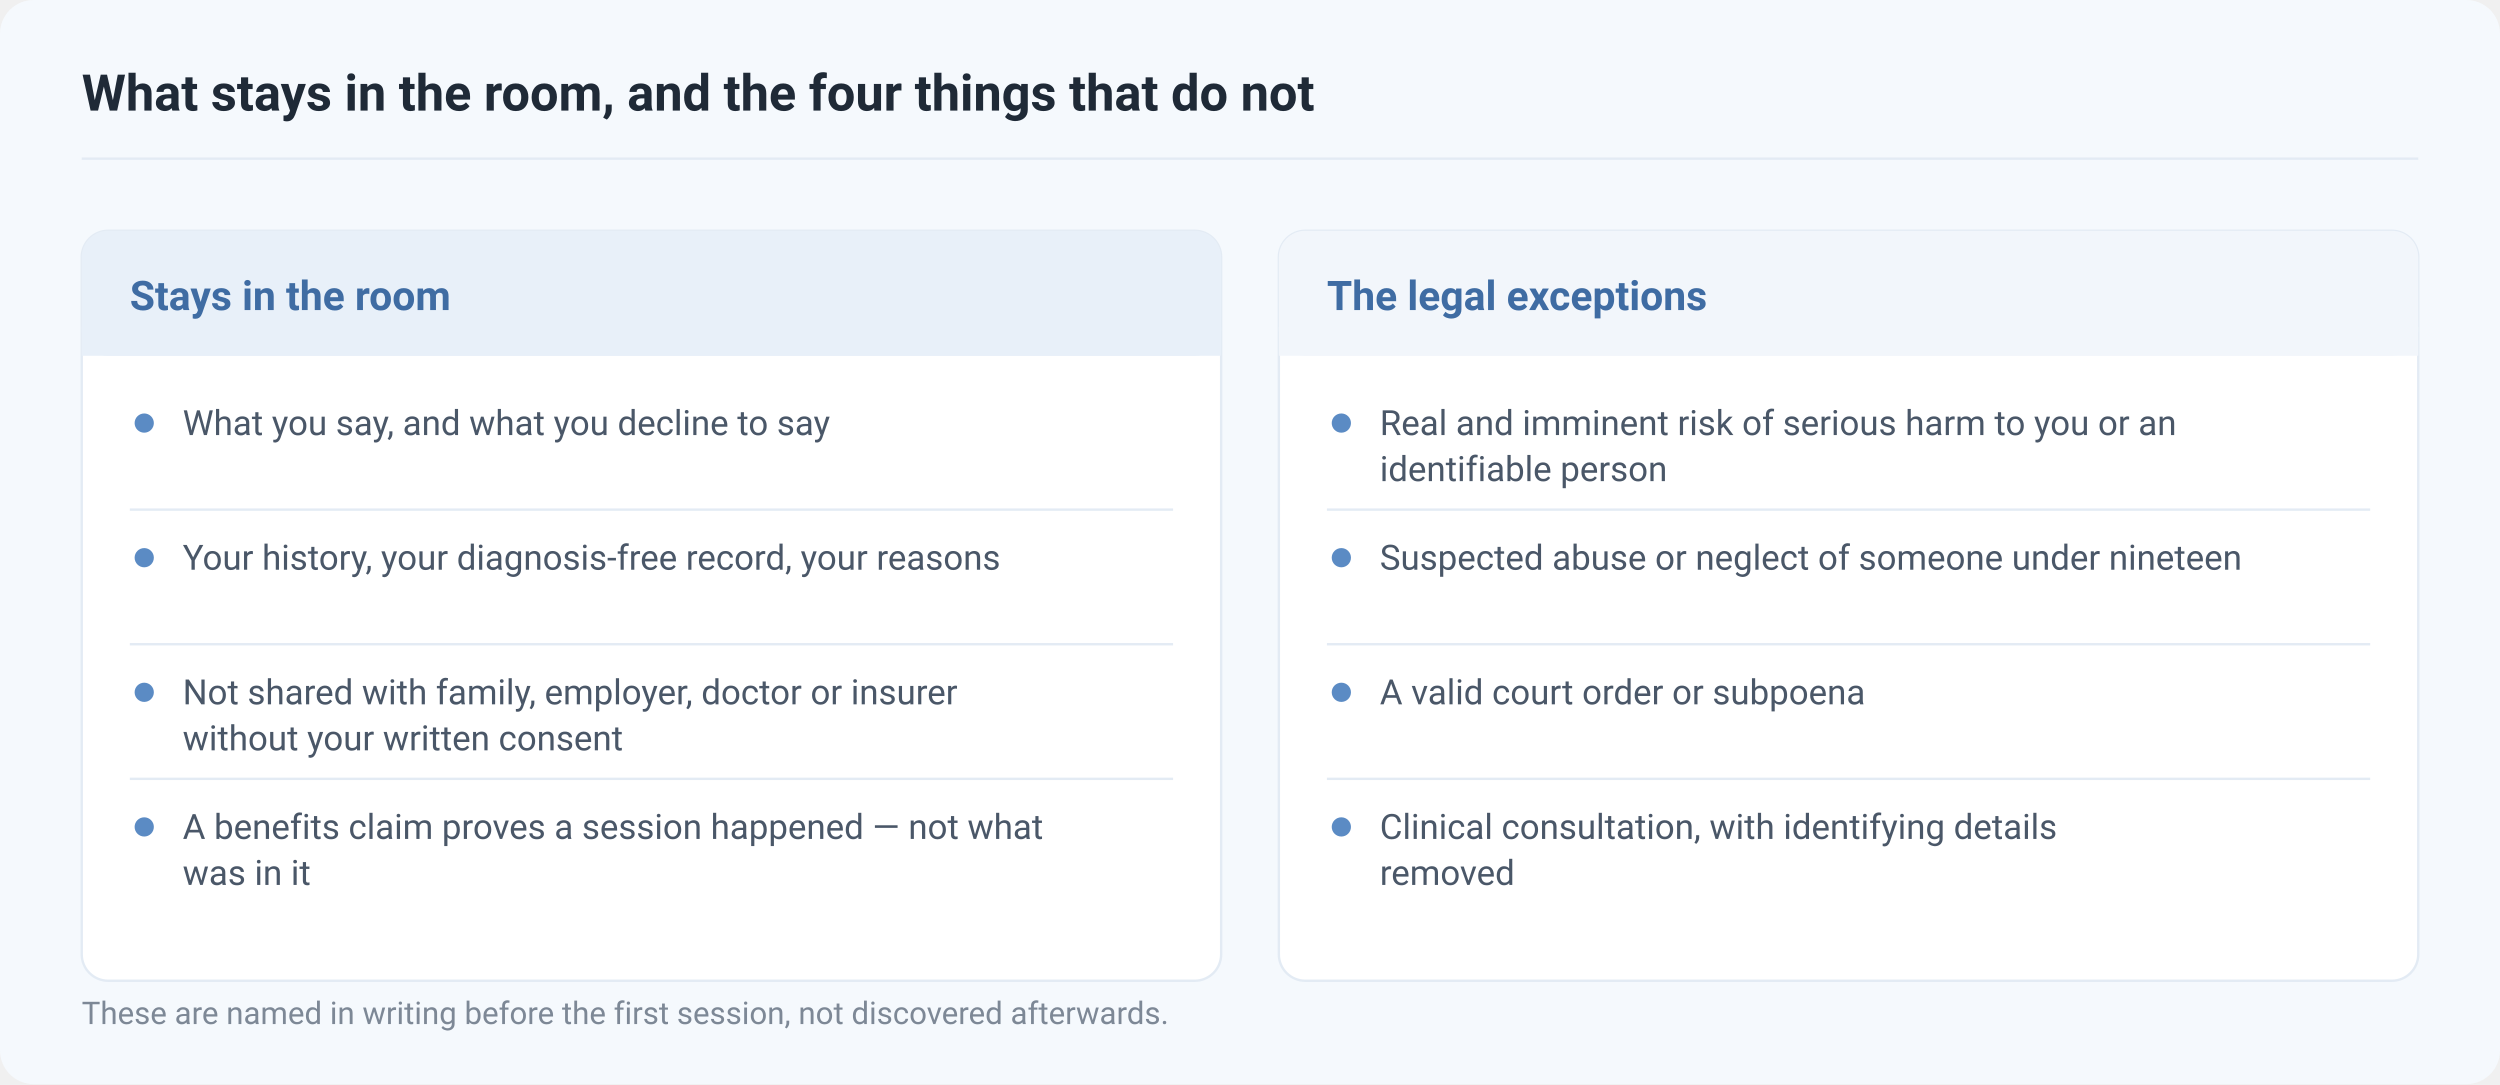
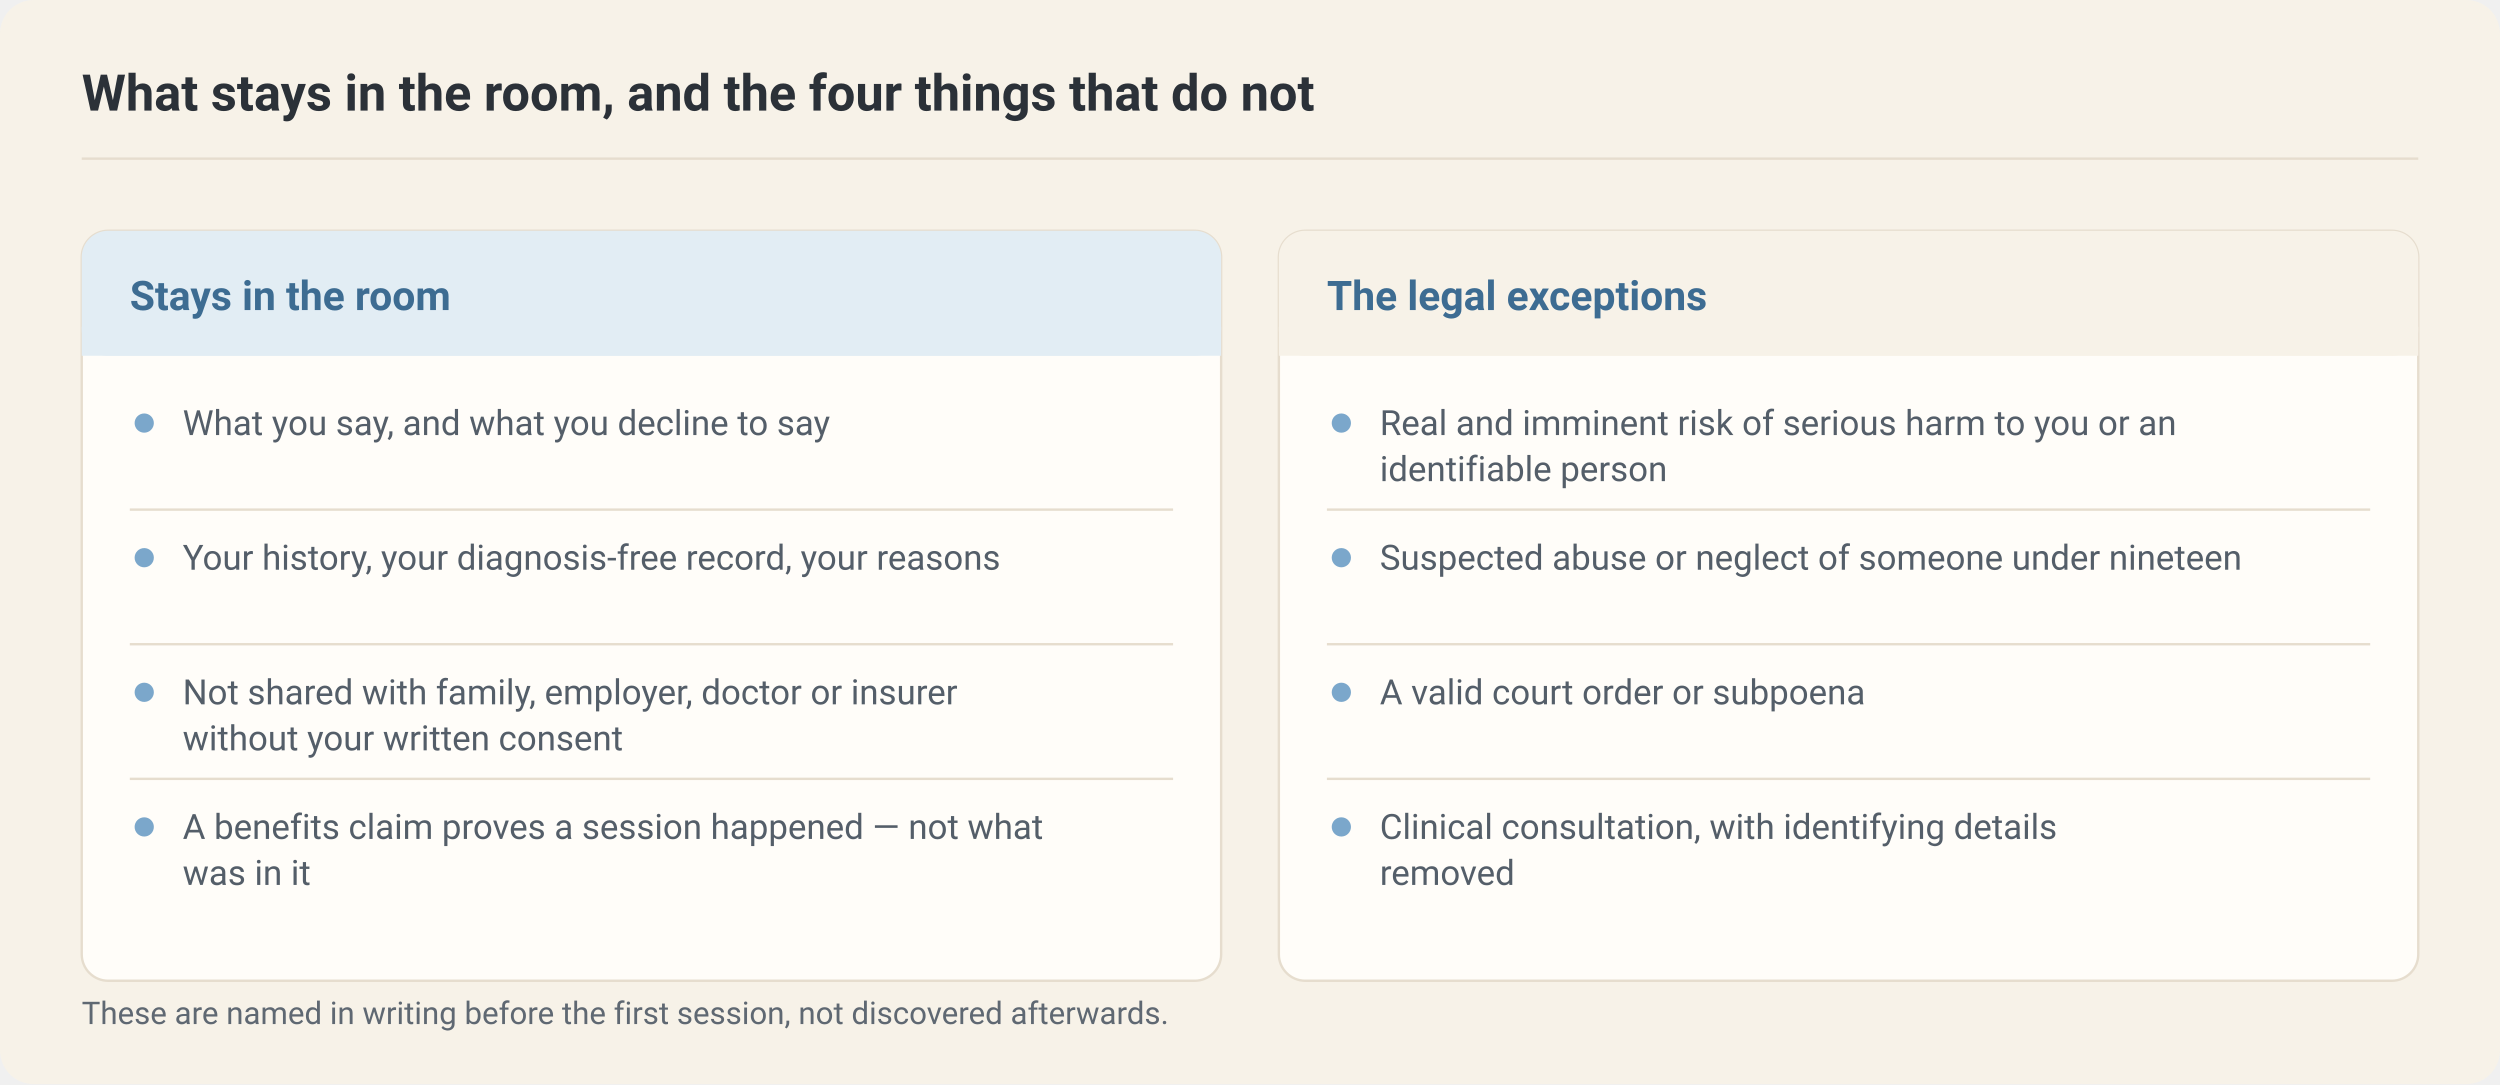
<svg xmlns="http://www.w3.org/2000/svg" viewBox="0 0 1040 451" width="1040" height="451" role="img" aria-labelledby="t d" font-family="-apple-system,BlinkMacSystemFont,'Segoe UI',Roboto,Helvetica,Arial,sans-serif">
-   <rect width="1040" height="451" rx="14" fill="#f5f9fd" />
-   <text x="34" y="46" font-size="21" font-weight="700" fill="#1f2a37">What stays in the room, and the four things that do not</text>
-   <line x1="34" y1="66" x2="1006" y2="66" stroke="#e3ebf4" />
-   <rect x="34" y="96" width="474" height="312" rx="11" fill="#ffffff" stroke="#e3ebf4" />
-   <rect x="34" y="96" width="474" height="52" rx="11" fill="#e8f0f9" />
-   <rect x="34" y="136" width="474" height="12" fill="#e8f0f9" />
-   <text x="54" y="129" font-size="17" font-weight="700" fill="#3f6ca3">Stays in the room</text>
-   <circle cx="60" cy="176" r="4" fill="#5b8bc4" />
-   <text font-size="14.5" fill="#4a5768">
+   <rect width="1040" height="451" rx="14" fill="#f7f2e8" />
+   <text x="34" y="46" font-size="21" font-weight="700" fill="#2b3138">What stays in the room, and the four things that do not</text>
+   <line x1="34" y1="66" x2="1006" y2="66" stroke="#e6ddce" />
+   <rect x="34" y="96" width="474" height="312" rx="11" fill="#fffdf9" stroke="#e6ddce" />
+   <rect x="34" y="96" width="474" height="52" rx="11" fill="#e2edf4" />
+   <rect x="34" y="136" width="474" height="12" fill="#e2edf4" />
+   <text x="54" y="129" font-size="17" font-weight="700" fill="#3d6c92">Stays in the room</text>
+   <circle cx="60" cy="176" r="4" fill="#7ba7cb" />
+   <text font-size="14.5" fill="#545e69">
    <tspan x="76" y="181">What you say, and what you decline to say</tspan>
  </text>
-   <line x1="54" y1="212" x2="488" y2="212" stroke="#e3ebf4" />
-   <circle cx="60" cy="232" r="4" fill="#5b8bc4" />
-   <text font-size="14.5" fill="#4a5768">
+   <line x1="54" y1="212" x2="488" y2="212" stroke="#e6ddce" />
+   <circle cx="60" cy="232" r="4" fill="#7ba7cb" />
+   <text font-size="14.5" fill="#545e69">
    <tspan x="76" y="237">Your history, your diagnosis-free record, your reasons</tspan>
  </text>
-   <line x1="54" y1="268" x2="488" y2="268" stroke="#e3ebf4" />
-   <circle cx="60" cy="288" r="4" fill="#5b8bc4" />
-   <text font-size="14.5" fill="#4a5768">
+   <line x1="54" y1="268" x2="488" y2="268" stroke="#e6ddce" />
+   <circle cx="60" cy="288" r="4" fill="#7ba7cb" />
+   <text font-size="14.5" fill="#545e69">
    <tspan x="76" y="293">Not shared with family, employer, doctor or insurer</tspan>
    <tspan x="76" y="312.14">without your written consent</tspan>
  </text>
-   <line x1="54" y1="324" x2="488" y2="324" stroke="#e3ebf4" />
-   <circle cx="60" cy="344" r="4" fill="#5b8bc4" />
-   <text font-size="14.5" fill="#4a5768">
+   <line x1="54" y1="324" x2="488" y2="324" stroke="#e6ddce" />
+   <circle cx="60" cy="344" r="4" fill="#7ba7cb" />
+   <text font-size="14.5" fill="#545e69">
    <tspan x="76" y="349">A benefits claim proves a session happened — not what</tspan>
    <tspan x="76" y="368.14">was in it</tspan>
  </text>
-   <rect x="532" y="96" width="474" height="312" rx="11" fill="#ffffff" stroke="#e3ebf4" />
-   <rect x="532" y="96" width="474" height="52" rx="11" fill="#f2f6fb" />
-   <rect x="532" y="136" width="474" height="12" fill="#f2f6fb" />
-   <text x="552" y="129" font-size="17" font-weight="700" fill="#3f6ca3">The legal exceptions</text>
-   <circle cx="558" cy="176" r="4" fill="#5b8bc4" />
-   <text font-size="14.5" fill="#4a5768">
+   <rect x="532" y="96" width="474" height="312" rx="11" fill="#fffdf9" stroke="#e6ddce" />
+   <rect x="532" y="96" width="474" height="52" rx="11" fill="#f7f2e8" />
+   <rect x="532" y="136" width="474" height="12" fill="#f7f2e8" />
+   <text x="552" y="129" font-size="17" font-weight="700" fill="#3d6c92">The legal exceptions</text>
+   <circle cx="558" cy="176" r="4" fill="#7ba7cb" />
+   <text font-size="14.5" fill="#545e69">
    <tspan x="574" y="181">Real and imminent risk of serious harm to you or an</tspan>
    <tspan x="574" y="200.14">identifiable person</tspan>
  </text>
-   <line x1="552" y1="212" x2="986" y2="212" stroke="#e3ebf4" />
-   <circle cx="558" cy="232" r="4" fill="#5b8bc4" />
-   <text font-size="14.5" fill="#4a5768">
+   <line x1="552" y1="212" x2="986" y2="212" stroke="#e6ddce" />
+   <circle cx="558" cy="232" r="4" fill="#7ba7cb" />
+   <text font-size="14.5" fill="#545e69">
    <tspan x="574" y="237">Suspected abuse or neglect of someone under nineteen</tspan>
  </text>
-   <line x1="552" y1="268" x2="986" y2="268" stroke="#e3ebf4" />
-   <circle cx="558" cy="288" r="4" fill="#5b8bc4" />
-   <text font-size="14.5" fill="#4a5768">
+   <line x1="552" y1="268" x2="986" y2="268" stroke="#e6ddce" />
+   <circle cx="558" cy="288" r="4" fill="#7ba7cb" />
+   <text font-size="14.5" fill="#545e69">
    <tspan x="574" y="293">A valid court order or subpoena</tspan>
  </text>
-   <line x1="552" y1="324" x2="986" y2="324" stroke="#e3ebf4" />
-   <circle cx="558" cy="344" r="4" fill="#5b8bc4" />
-   <text font-size="14.5" fill="#4a5768">
+   <line x1="552" y1="324" x2="986" y2="324" stroke="#e6ddce" />
+   <circle cx="558" cy="344" r="4" fill="#7ba7cb" />
+   <text font-size="14.5" fill="#545e69">
    <tspan x="574" y="349">Clinical consultation, with identifying details</tspan>
    <tspan x="574" y="368.14">removed</tspan>
  </text>
-   <text font-size="13" fill="#7d8896">
+   <text font-size="13" fill="#5f6872">
    <tspan x="34" y="426">These are named in writing before the first session, not discovered afterwards.</tspan>
  </text>
</svg>
